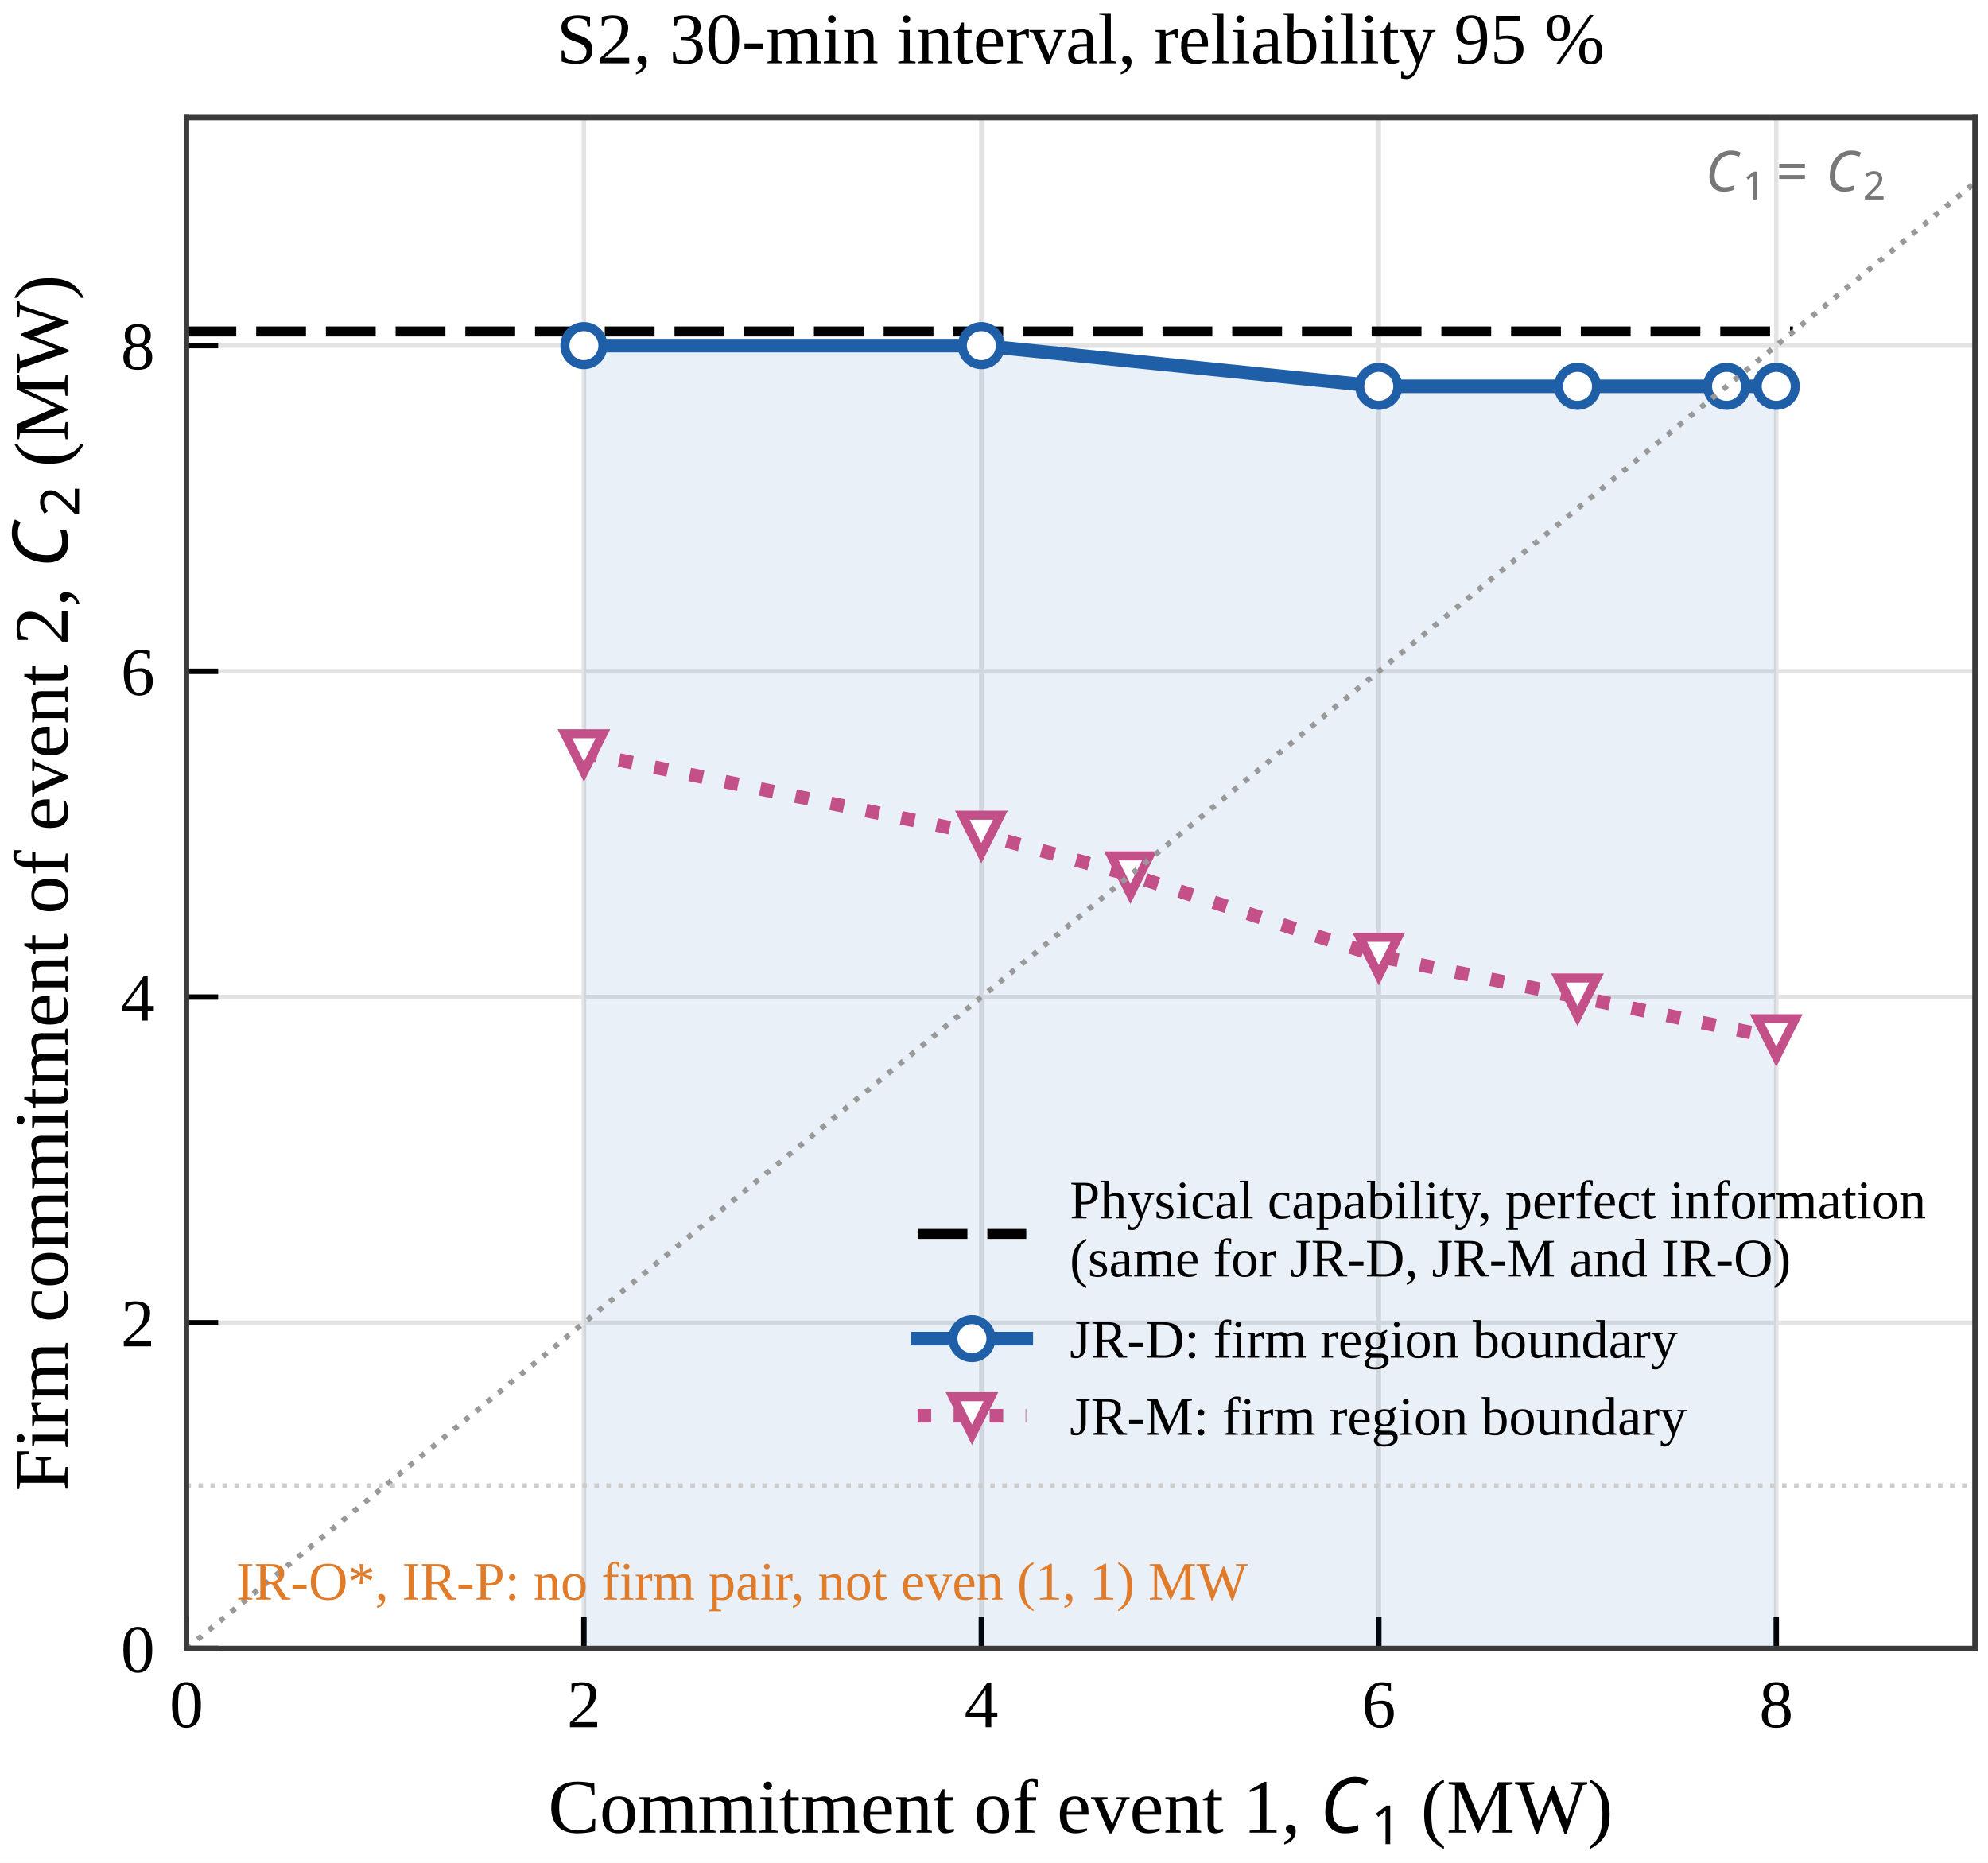
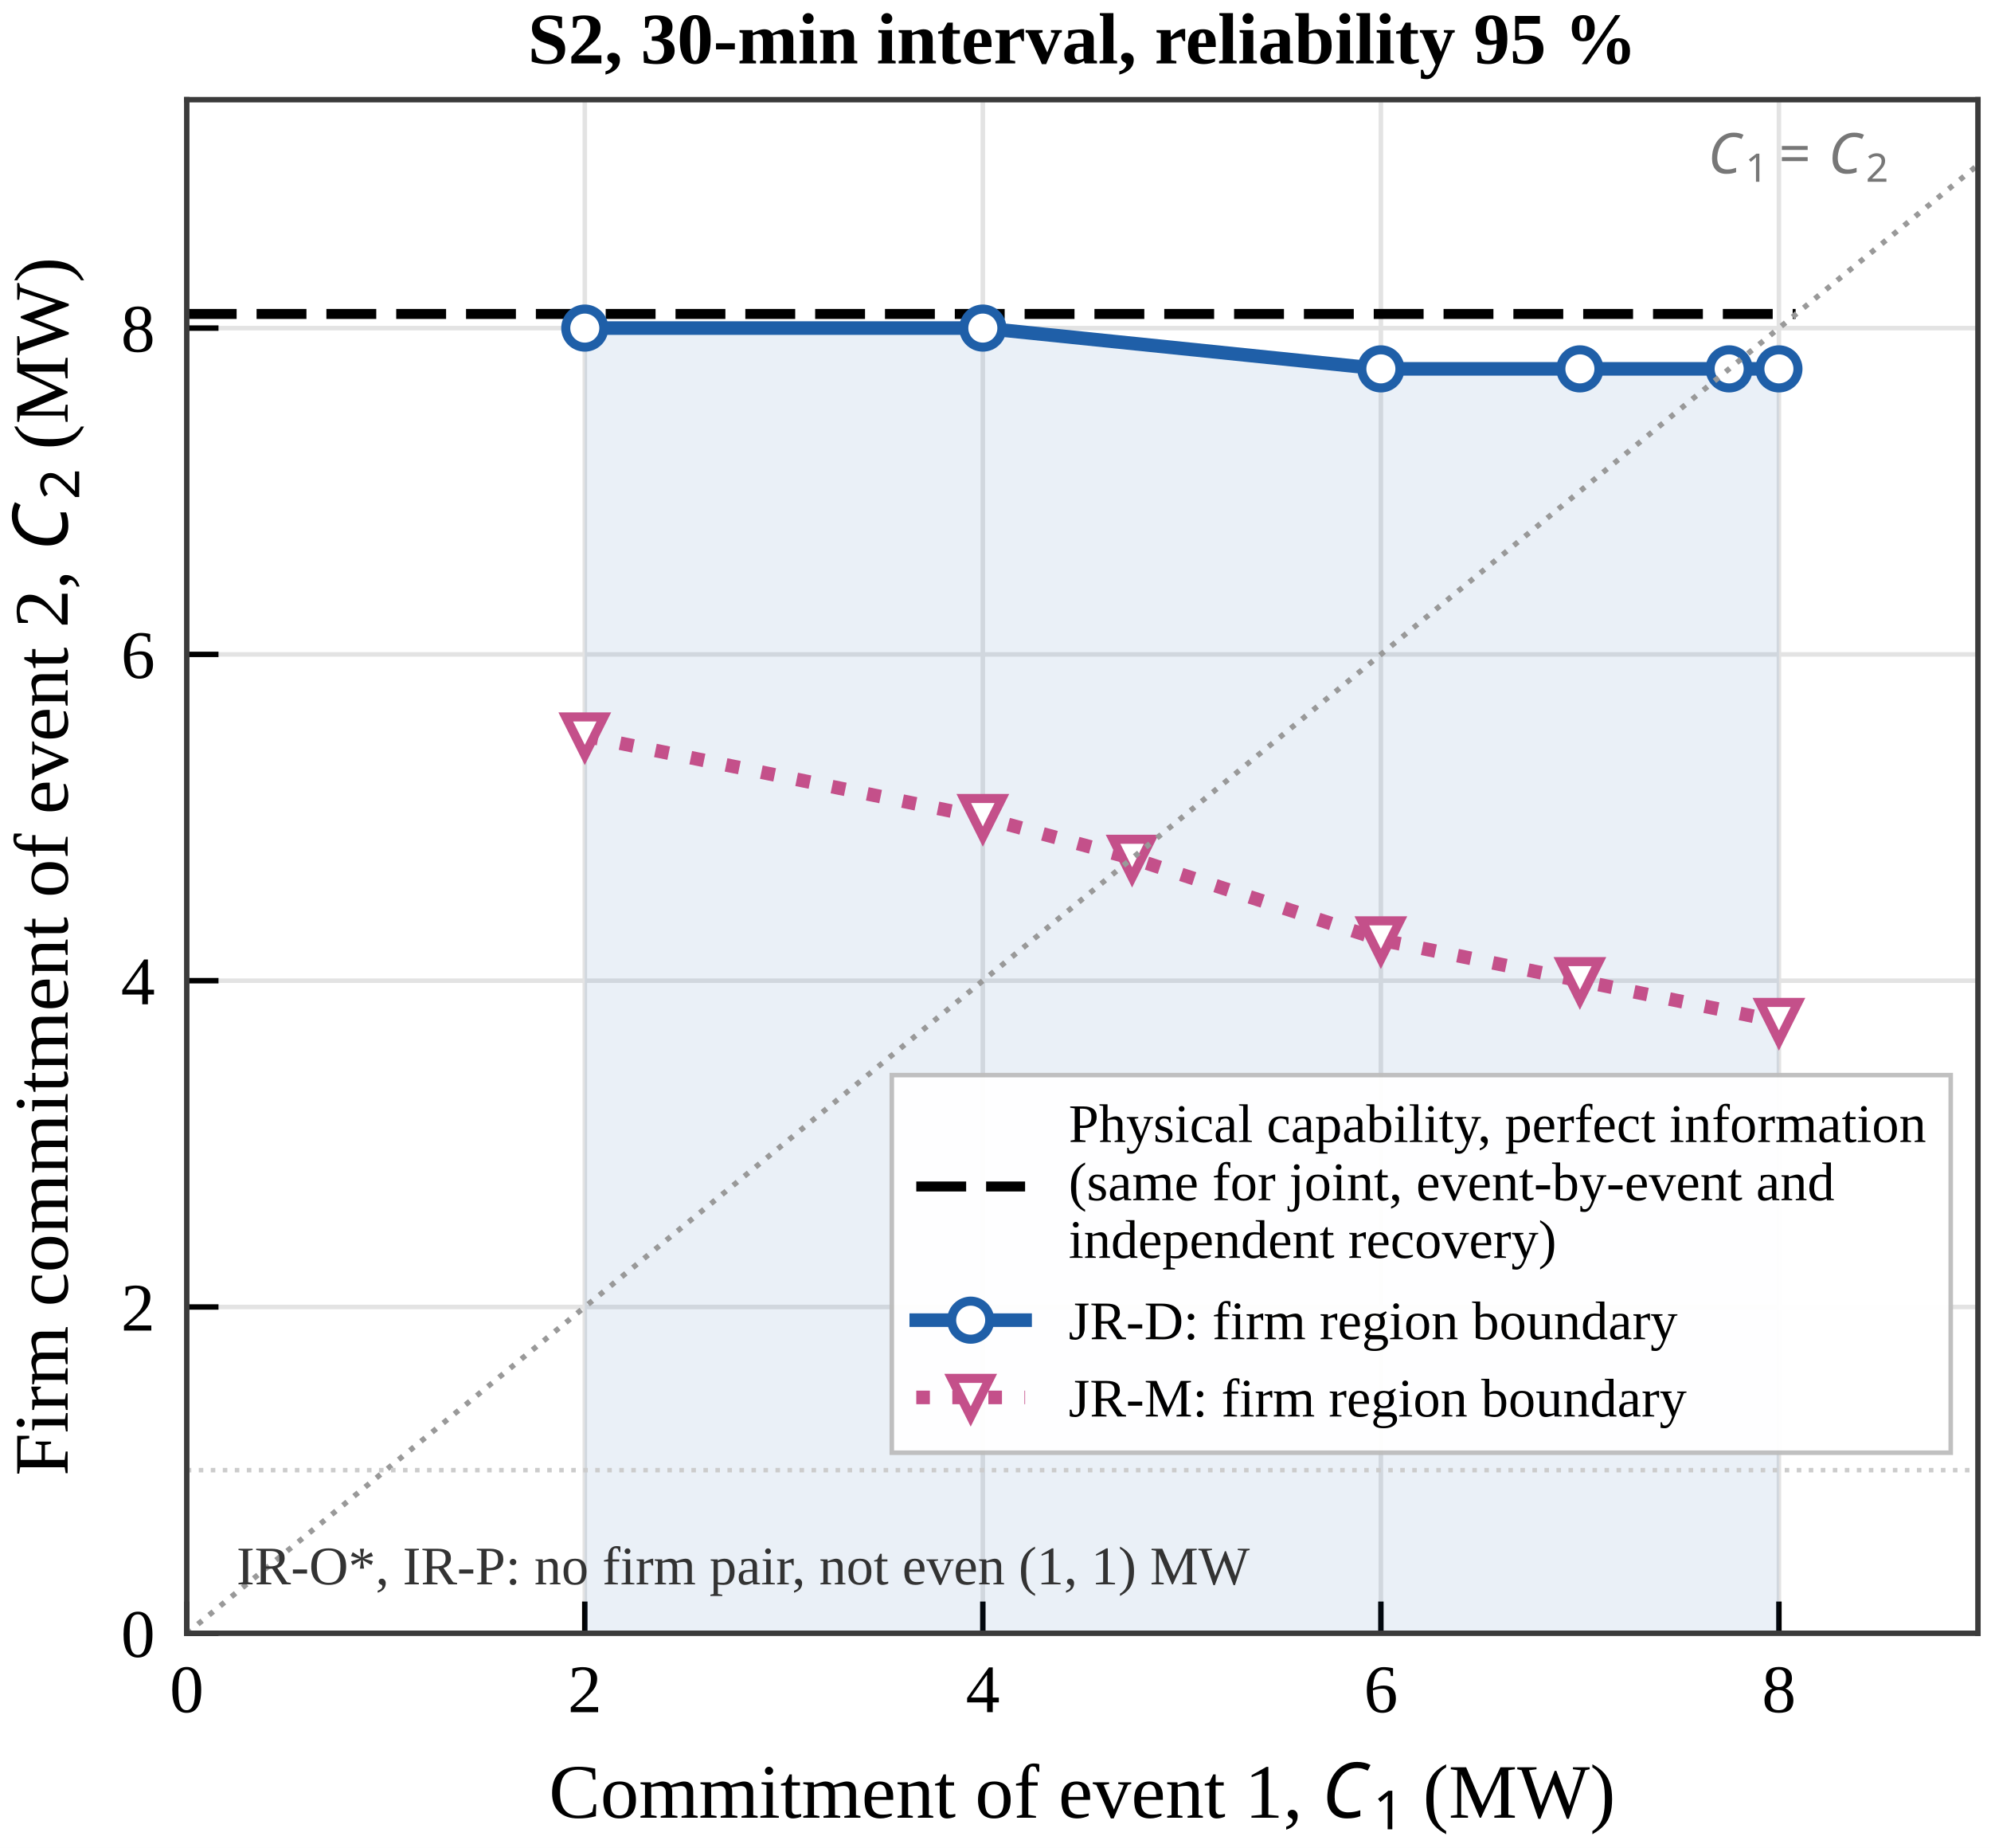
- <svg xmlns="http://www.w3.org/2000/svg" xmlns:xlink="http://www.w3.org/1999/xlink" width="219.567pt" height="205.747pt" viewBox="0 0 219.567 205.747" version="1.1">
+ <svg xmlns="http://www.w3.org/2000/svg" xmlns:xlink="http://www.w3.org/1999/xlink" width="219.567pt" height="203.747pt" viewBox="0 0 219.567 203.747" version="1.1">
  <defs>
    <style type="text/css">*{stroke-linejoin: round; stroke-linecap: butt}</style>
  </defs>
  <g id="figure_1">
    <g id="patch_1">
-       <path d="M 0 205.747  L 219.567 205.747  L 219.567 0  L 0 0  z " style="fill: #ffffff" />
+       <path d="M 0 203.747  L 219.567 203.747  L 219.567 0  L 0 0  z " style="fill: #ffffff" />
    </g>
    <g id="axes_1">
      <g id="patch_2">
-         <path d="M 20.595 182.083  L 218.127 182.083  L 218.127 12.991  L 20.595 12.991  z " style="fill: #ffffff" />
+         <path d="M 20.595 180.083  L 218.127 180.083  L 218.127 10.991  L 20.595 10.991  z " style="fill: #ffffff" />
      </g>
      <g id="matplotlib.axis_1">
        <g id="xtick_1">
          <g id="line2d_1">
-             <path d="M 20.595 182.083  L 20.595 12.991  " clip-path="url(#pc70b17fd23)" style="fill: none; stroke: #e3e3e3; stroke-width: 0.5; stroke-linecap: square" />
+             <path d="M 20.595 180.083  L 20.595 10.991  " clip-path="url(#pd956a6a7f2)" style="fill: none; stroke: #e3e3e3; stroke-width: 0.5; stroke-linecap: square" />
          </g>
          <g id="line2d_2">
            <defs>
-               <path id="m5e9fc54e44" d="M 0 0  L 0 -3.5  " style="stroke: #000000; stroke-width: 0.6" />
+               <path id="m04a5339776" d="M 0 0  L 0 -3.5  " style="stroke: #000000; stroke-width: 0.6" />
            </defs>
            <g>
-               <use xlink:href="#m5e9fc54e44" x="20.595" y="182.083" style="stroke: #000000; stroke-width: 0.6" />
+               <use xlink:href="#m04a5339776" x="20.595" y="180.083" style="stroke: #000000; stroke-width: 0.6" />
            </g>
          </g>
          <g id="text_1">
-             <text style="font-size: 7.5px; font-family: 'Liberation Serif', 'Times New Roman', 'DejaVu Serif', serif; text-anchor: middle" x="20.595" y="190.783" transform="rotate(-0 20.595 190.7834)">0</text>
+             <text style="font-size: 7.5px; font-family: 'Liberation Serif', 'Times New Roman', 'DejaVu Serif', serif; text-anchor: middle" x="20.595" y="188.783" transform="rotate(-0 20.595 188.7834)">0</text>
          </g>
        </g>
        <g id="xtick_2">
          <g id="line2d_3">
-             <path d="M 64.491 182.083  L 64.491 12.991  " clip-path="url(#pc70b17fd23)" style="fill: none; stroke: #e3e3e3; stroke-width: 0.5; stroke-linecap: square" />
+             <path d="M 64.491 180.083  L 64.491 10.991  " clip-path="url(#pd956a6a7f2)" style="fill: none; stroke: #e3e3e3; stroke-width: 0.5; stroke-linecap: square" />
          </g>
          <g id="line2d_4">
            <g>
-               <use xlink:href="#m5e9fc54e44" x="64.491" y="182.083" style="stroke: #000000; stroke-width: 0.6" />
+               <use xlink:href="#m04a5339776" x="64.491" y="180.083" style="stroke: #000000; stroke-width: 0.6" />
            </g>
          </g>
          <g id="text_2">
-             <text style="font-size: 7.5px; font-family: 'Liberation Serif', 'Times New Roman', 'DejaVu Serif', serif; text-anchor: middle" x="64.491" y="190.783" transform="rotate(-0 64.491 190.7834)">2</text>
+             <text style="font-size: 7.5px; font-family: 'Liberation Serif', 'Times New Roman', 'DejaVu Serif', serif; text-anchor: middle" x="64.491" y="188.783" transform="rotate(-0 64.491 188.7834)">2</text>
          </g>
        </g>
        <g id="xtick_3">
          <g id="line2d_5">
-             <path d="M 108.387 182.083  L 108.387 12.991  " clip-path="url(#pc70b17fd23)" style="fill: none; stroke: #e3e3e3; stroke-width: 0.5; stroke-linecap: square" />
+             <path d="M 108.387 180.083  L 108.387 10.991  " clip-path="url(#pd956a6a7f2)" style="fill: none; stroke: #e3e3e3; stroke-width: 0.5; stroke-linecap: square" />
          </g>
          <g id="line2d_6">
            <g>
-               <use xlink:href="#m5e9fc54e44" x="108.387" y="182.083" style="stroke: #000000; stroke-width: 0.6" />
+               <use xlink:href="#m04a5339776" x="108.387" y="180.083" style="stroke: #000000; stroke-width: 0.6" />
            </g>
          </g>
          <g id="text_3">
-             <text style="font-size: 7.5px; font-family: 'Liberation Serif', 'Times New Roman', 'DejaVu Serif', serif; text-anchor: middle" x="108.387" y="190.783" transform="rotate(-0 108.387 190.7834)">4</text>
+             <text style="font-size: 7.5px; font-family: 'Liberation Serif', 'Times New Roman', 'DejaVu Serif', serif; text-anchor: middle" x="108.387" y="188.783" transform="rotate(-0 108.387 188.7834)">4</text>
          </g>
        </g>
        <g id="xtick_4">
          <g id="line2d_7">
-             <path d="M 152.283 182.083  L 152.283 12.991  " clip-path="url(#pc70b17fd23)" style="fill: none; stroke: #e3e3e3; stroke-width: 0.5; stroke-linecap: square" />
+             <path d="M 152.283 180.083  L 152.283 10.991  " clip-path="url(#pd956a6a7f2)" style="fill: none; stroke: #e3e3e3; stroke-width: 0.5; stroke-linecap: square" />
          </g>
          <g id="line2d_8">
            <g>
-               <use xlink:href="#m5e9fc54e44" x="152.283" y="182.083" style="stroke: #000000; stroke-width: 0.6" />
+               <use xlink:href="#m04a5339776" x="152.283" y="180.083" style="stroke: #000000; stroke-width: 0.6" />
            </g>
          </g>
          <g id="text_4">
-             <text style="font-size: 7.5px; font-family: 'Liberation Serif', 'Times New Roman', 'DejaVu Serif', serif; text-anchor: middle" x="152.283" y="190.783" transform="rotate(-0 152.283 190.7834)">6</text>
+             <text style="font-size: 7.5px; font-family: 'Liberation Serif', 'Times New Roman', 'DejaVu Serif', serif; text-anchor: middle" x="152.283" y="188.783" transform="rotate(-0 152.283 188.7834)">6</text>
          </g>
        </g>
        <g id="xtick_5">
          <g id="line2d_9">
-             <path d="M 196.179 182.083  L 196.179 12.991  " clip-path="url(#pc70b17fd23)" style="fill: none; stroke: #e3e3e3; stroke-width: 0.5; stroke-linecap: square" />
+             <path d="M 196.179 180.083  L 196.179 10.991  " clip-path="url(#pd956a6a7f2)" style="fill: none; stroke: #e3e3e3; stroke-width: 0.5; stroke-linecap: square" />
          </g>
          <g id="line2d_10">
            <g>
-               <use xlink:href="#m5e9fc54e44" x="196.179" y="182.083" style="stroke: #000000; stroke-width: 0.6" />
+               <use xlink:href="#m04a5339776" x="196.179" y="180.083" style="stroke: #000000; stroke-width: 0.6" />
            </g>
          </g>
          <g id="text_5">
-             <text style="font-size: 7.5px; font-family: 'Liberation Serif', 'Times New Roman', 'DejaVu Serif', serif; text-anchor: middle" x="196.179" y="190.783" transform="rotate(-0 196.179 190.7834)">8</text>
+             <text style="font-size: 7.5px; font-family: 'Liberation Serif', 'Times New Roman', 'DejaVu Serif', serif; text-anchor: middle" x="196.179" y="188.783" transform="rotate(-0 196.179 188.7834)">8</text>
          </g>
        </g>
        <g id="text_6">
-           <g transform="translate(60.541 202.4371)">
+           <g transform="translate(60.541 200.4371)">
            <text>
              <tspan x="0" y="-0.016" style="font-size: 8.5px; font-family: 'Liberation Serif'">C</tspan>
              <tspan x="5.669" y="-0.016" style="font-size: 8.5px; font-family: 'Liberation Serif'">o</tspan>
              <tspan x="9.919" y="-0.016" style="font-size: 8.5px; font-family: 'Liberation Serif'">m</tspan>
              <tspan x="16.531" y="-0.016" style="font-size: 8.5px; font-family: 'Liberation Serif'">m</tspan>
              <tspan x="23.143" y="-0.016" style="font-size: 8.5px; font-family: 'Liberation Serif'">i</tspan>
              <tspan x="25.504" y="-0.016" style="font-size: 8.5px; font-family: 'Liberation Serif'">t</tspan>
              <tspan x="27.866" y="-0.016" style="font-size: 8.5px; font-family: 'Liberation Serif'">m</tspan>
              <tspan x="34.477" y="-0.016" style="font-size: 8.5px; font-family: 'Liberation Serif'">e</tspan>
              <tspan x="38.25" y="-0.016" style="font-size: 8.5px; font-family: 'Liberation Serif'">n</tspan>
              <tspan x="42.5" y="-0.016" style="font-size: 8.5px; font-family: 'Liberation Serif'">t</tspan>
              <tspan x="44.862" y="-0.016" style="font-size: 8.5px; font-family: 'Liberation Serif'"> </tspan>
              <tspan x="46.987" y="-0.016" style="font-size: 8.5px; font-family: 'Liberation Serif'">o</tspan>
              <tspan x="51.237" y="-0.016" style="font-size: 8.5px; font-family: 'Liberation Serif'">f</tspan>
              <tspan x="54.067" y="-0.016" style="font-size: 8.5px; font-family: 'Liberation Serif'"> </tspan>
              <tspan x="56.192" y="-0.016" style="font-size: 8.5px; font-family: 'Liberation Serif'">e</tspan>
              <tspan x="59.965" y="-0.016" style="font-size: 8.5px; font-family: 'Liberation Serif'">v</tspan>
              <tspan x="64.215" y="-0.016" style="font-size: 8.5px; font-family: 'Liberation Serif'">e</tspan>
              <tspan x="67.988" y="-0.016" style="font-size: 8.5px; font-family: 'Liberation Serif'">n</tspan>
              <tspan x="72.238" y="-0.016" style="font-size: 8.5px; font-family: 'Liberation Serif'">t</tspan>
              <tspan x="74.599" y="-0.016" style="font-size: 8.5px; font-family: 'Liberation Serif'"> </tspan>
              <tspan x="76.724" y="-0.016" style="font-size: 8.5px; font-family: 'Liberation Serif'">1</tspan>
              <tspan x="80.974" y="-0.016" style="font-size: 8.5px; font-family: 'Liberation Serif'">,</tspan>
              <tspan x="83.099" y="-0.016" style="font-size: 8.5px; font-family: 'Liberation Serif'"> </tspan>
              <tspan x="94.251" y="-0.016" style="font-size: 8.5px; font-family: 'Liberation Serif'"> </tspan>
              <tspan x="96.376" y="-0.016" style="font-size: 8.5px; font-family: 'Liberation Serif'">(</tspan>
              <tspan x="99.207" y="-0.016" style="font-size: 8.5px; font-family: 'Liberation Serif'">M</tspan>
              <tspan x="106.765" y="-0.016" style="font-size: 8.5px; font-family: 'Liberation Serif'">W</tspan>
              <tspan x="114.787" y="-0.016" style="font-size: 8.5px; font-family: 'Liberation Serif'">)</tspan>
              <tspan x="85.224" y="-0.016" style="font-style: italic; font-size: 8.5px; font-family: 'STIXGeneral'">C</tspan>
              <tspan x="90.894" y="1.259" style="font-size: 5.95px; font-family: 'STIXGeneral'">1</tspan>
            </text>
          </g>
        </g>
      </g>
      <g id="matplotlib.axis_2">
        <g id="ytick_1">
          <g id="line2d_11">
-             <path d="M 20.595 182.083  L 218.127 182.083  " clip-path="url(#pc70b17fd23)" style="fill: none; stroke: #e3e3e3; stroke-width: 0.5; stroke-linecap: square" />
+             <path d="M 20.595 180.083  L 218.127 180.083  " clip-path="url(#pd956a6a7f2)" style="fill: none; stroke: #e3e3e3; stroke-width: 0.5; stroke-linecap: square" />
          </g>
          <g id="line2d_12">
            <defs>
-               <path id="m185b2d02a7" d="M 0 0  L 3.5 0  " style="stroke: #000000; stroke-width: 0.6" />
+               <path id="m45d23c7f31" d="M 0 0  L 3.5 0  " style="stroke: #000000; stroke-width: 0.6" />
            </defs>
            <g>
-               <use xlink:href="#m185b2d02a7" x="20.595" y="182.083" style="stroke: #000000; stroke-width: 0.6" />
+               <use xlink:href="#m45d23c7f31" x="20.595" y="180.083" style="stroke: #000000; stroke-width: 0.6" />
            </g>
          </g>
          <g id="text_7">
-             <text style="font-size: 7.5px; font-family: 'Liberation Serif', 'Times New Roman', 'DejaVu Serif', serif; text-anchor: end" x="17.095" y="184.683" transform="rotate(-0 17.095 184.6833)">0</text>
+             <text style="font-size: 7.5px; font-family: 'Liberation Serif', 'Times New Roman', 'DejaVu Serif', serif; text-anchor: end" x="17.095" y="182.683" transform="rotate(-0 17.095 182.6833)">0</text>
          </g>
        </g>
        <g id="ytick_2">
          <g id="line2d_13">
-             <path d="M 20.595 146.106  L 218.127 146.106  " clip-path="url(#pc70b17fd23)" style="fill: none; stroke: #e3e3e3; stroke-width: 0.5; stroke-linecap: square" />
+             <path d="M 20.595 144.106  L 218.127 144.106  " clip-path="url(#pd956a6a7f2)" style="fill: none; stroke: #e3e3e3; stroke-width: 0.5; stroke-linecap: square" />
          </g>
          <g id="line2d_14">
            <g>
-               <use xlink:href="#m185b2d02a7" x="20.595" y="146.106" style="stroke: #000000; stroke-width: 0.6" />
+               <use xlink:href="#m45d23c7f31" x="20.595" y="144.106" style="stroke: #000000; stroke-width: 0.6" />
            </g>
          </g>
          <g id="text_8">
-             <text style="font-size: 7.5px; font-family: 'Liberation Serif', 'Times New Roman', 'DejaVu Serif', serif; text-anchor: end" x="17.095" y="148.706" transform="rotate(-0 17.095 148.7063)">2</text>
+             <text style="font-size: 7.5px; font-family: 'Liberation Serif', 'Times New Roman', 'DejaVu Serif', serif; text-anchor: end" x="17.095" y="146.706" transform="rotate(-0 17.095 146.7063)">2</text>
          </g>
        </g>
        <g id="ytick_3">
          <g id="line2d_15">
-             <path d="M 20.595 110.129  L 218.127 110.129  " clip-path="url(#pc70b17fd23)" style="fill: none; stroke: #e3e3e3; stroke-width: 0.5; stroke-linecap: square" />
+             <path d="M 20.595 108.129  L 218.127 108.129  " clip-path="url(#pd956a6a7f2)" style="fill: none; stroke: #e3e3e3; stroke-width: 0.5; stroke-linecap: square" />
          </g>
          <g id="line2d_16">
            <g>
-               <use xlink:href="#m185b2d02a7" x="20.595" y="110.129" style="stroke: #000000; stroke-width: 0.6" />
+               <use xlink:href="#m45d23c7f31" x="20.595" y="108.129" style="stroke: #000000; stroke-width: 0.6" />
            </g>
          </g>
          <g id="text_9">
-             <text style="font-size: 7.5px; font-family: 'Liberation Serif', 'Times New Roman', 'DejaVu Serif', serif; text-anchor: end" x="17.095" y="112.729" transform="rotate(-0 17.095 112.7293)">4</text>
+             <text style="font-size: 7.5px; font-family: 'Liberation Serif', 'Times New Roman', 'DejaVu Serif', serif; text-anchor: end" x="17.095" y="110.729" transform="rotate(-0 17.095 110.7293)">4</text>
          </g>
        </g>
        <g id="ytick_4">
          <g id="line2d_17">
-             <path d="M 20.595 74.152  L 218.127 74.152  " clip-path="url(#pc70b17fd23)" style="fill: none; stroke: #e3e3e3; stroke-width: 0.5; stroke-linecap: square" />
+             <path d="M 20.595 72.152  L 218.127 72.152  " clip-path="url(#pd956a6a7f2)" style="fill: none; stroke: #e3e3e3; stroke-width: 0.5; stroke-linecap: square" />
          </g>
          <g id="line2d_18">
            <g>
-               <use xlink:href="#m185b2d02a7" x="20.595" y="74.152" style="stroke: #000000; stroke-width: 0.6" />
+               <use xlink:href="#m45d23c7f31" x="20.595" y="72.152" style="stroke: #000000; stroke-width: 0.6" />
            </g>
          </g>
          <g id="text_10">
-             <text style="font-size: 7.5px; font-family: 'Liberation Serif', 'Times New Roman', 'DejaVu Serif', serif; text-anchor: end" x="17.095" y="76.752" transform="rotate(-0 17.095 76.75228)">6</text>
+             <text style="font-size: 7.5px; font-family: 'Liberation Serif', 'Times New Roman', 'DejaVu Serif', serif; text-anchor: end" x="17.095" y="74.752" transform="rotate(-0 17.095 74.75228)">6</text>
          </g>
        </g>
        <g id="ytick_5">
          <g id="line2d_19">
-             <path d="M 20.595 38.175  L 218.127 38.175  " clip-path="url(#pc70b17fd23)" style="fill: none; stroke: #e3e3e3; stroke-width: 0.5; stroke-linecap: square" />
+             <path d="M 20.595 36.175  L 218.127 36.175  " clip-path="url(#pd956a6a7f2)" style="fill: none; stroke: #e3e3e3; stroke-width: 0.5; stroke-linecap: square" />
          </g>
          <g id="line2d_20">
            <g>
-               <use xlink:href="#m185b2d02a7" x="20.595" y="38.175" style="stroke: #000000; stroke-width: 0.6" />
+               <use xlink:href="#m45d23c7f31" x="20.595" y="36.175" style="stroke: #000000; stroke-width: 0.6" />
            </g>
          </g>
          <g id="text_11">
-             <text style="font-size: 7.5px; font-family: 'Liberation Serif', 'Times New Roman', 'DejaVu Serif', serif; text-anchor: end" x="17.095" y="40.775" transform="rotate(-0 17.095 40.77526)">8</text>
+             <text style="font-size: 7.5px; font-family: 'Liberation Serif', 'Times New Roman', 'DejaVu Serif', serif; text-anchor: end" x="17.095" y="38.775" transform="rotate(-0 17.095 38.77526)">8</text>
          </g>
        </g>
        <g id="text_12">
-           <g transform="translate(7.475 164.7297) rotate(-90)">
+           <g transform="translate(7.475 162.7297) rotate(-90)">
            <text>
              <tspan x="0" y="-0.016" style="font-size: 8.5px; font-family: 'Liberation Serif'">F</tspan>
              <tspan x="4.727" y="-0.016" style="font-size: 8.5px; font-family: 'Liberation Serif'">i</tspan>
              <tspan x="7.089" y="-0.016" style="font-size: 8.5px; font-family: 'Liberation Serif'">r</tspan>
              <tspan x="9.919" y="-0.016" style="font-size: 8.5px; font-family: 'Liberation Serif'">m</tspan>
              <tspan x="16.531" y="-0.016" style="font-size: 8.5px; font-family: 'Liberation Serif'"> </tspan>
              <tspan x="18.656" y="-0.016" style="font-size: 8.5px; font-family: 'Liberation Serif'">c</tspan>
              <tspan x="22.429" y="-0.016" style="font-size: 8.5px; font-family: 'Liberation Serif'">o</tspan>
              <tspan x="26.679" y="-0.016" style="font-size: 8.5px; font-family: 'Liberation Serif'">m</tspan>
              <tspan x="33.29" y="-0.016" style="font-size: 8.5px; font-family: 'Liberation Serif'">m</tspan>
              <tspan x="39.902" y="-0.016" style="font-size: 8.5px; font-family: 'Liberation Serif'">i</tspan>
              <tspan x="42.263" y="-0.016" style="font-size: 8.5px; font-family: 'Liberation Serif'">t</tspan>
              <tspan x="44.625" y="-0.016" style="font-size: 8.5px; font-family: 'Liberation Serif'">m</tspan>
              <tspan x="51.237" y="-0.016" style="font-size: 8.5px; font-family: 'Liberation Serif'">e</tspan>
              <tspan x="55.009" y="-0.016" style="font-size: 8.5px; font-family: 'Liberation Serif'">n</tspan>
              <tspan x="59.259" y="-0.016" style="font-size: 8.5px; font-family: 'Liberation Serif'">t</tspan>
              <tspan x="61.621" y="-0.016" style="font-size: 8.5px; font-family: 'Liberation Serif'"> </tspan>
              <tspan x="63.746" y="-0.016" style="font-size: 8.5px; font-family: 'Liberation Serif'">o</tspan>
              <tspan x="67.996" y="-0.016" style="font-size: 8.5px; font-family: 'Liberation Serif'">f</tspan>
              <tspan x="70.826" y="-0.016" style="font-size: 8.5px; font-family: 'Liberation Serif'"> </tspan>
              <tspan x="72.951" y="-0.016" style="font-size: 8.5px; font-family: 'Liberation Serif'">e</tspan>
              <tspan x="76.724" y="-0.016" style="font-size: 8.5px; font-family: 'Liberation Serif'">v</tspan>
              <tspan x="80.974" y="-0.016" style="font-size: 8.5px; font-family: 'Liberation Serif'">e</tspan>
              <tspan x="84.747" y="-0.016" style="font-size: 8.5px; font-family: 'Liberation Serif'">n</tspan>
              <tspan x="88.997" y="-0.016" style="font-size: 8.5px; font-family: 'Liberation Serif'">t</tspan>
              <tspan x="91.358" y="-0.016" style="font-size: 8.5px; font-family: 'Liberation Serif'"> </tspan>
              <tspan x="93.483" y="-0.016" style="font-size: 8.5px; font-family: 'Liberation Serif'">2</tspan>
              <tspan x="97.733" y="-0.016" style="font-size: 8.5px; font-family: 'Liberation Serif'">,</tspan>
              <tspan x="99.858" y="-0.016" style="font-size: 8.5px; font-family: 'Liberation Serif'"> </tspan>
              <tspan x="111.011" y="-0.016" style="font-size: 8.5px; font-family: 'Liberation Serif'"> </tspan>
              <tspan x="113.136" y="-0.016" style="font-size: 8.5px; font-family: 'Liberation Serif'">(</tspan>
              <tspan x="115.966" y="-0.016" style="font-size: 8.5px; font-family: 'Liberation Serif'">M</tspan>
              <tspan x="123.524" y="-0.016" style="font-size: 8.5px; font-family: 'Liberation Serif'">W</tspan>
              <tspan x="131.547" y="-0.016" style="font-size: 8.5px; font-family: 'Liberation Serif'">)</tspan>
              <tspan x="101.983" y="-0.016" style="font-style: italic; font-size: 8.5px; font-family: 'STIXGeneral'">C</tspan>
              <tspan x="107.653" y="1.259" style="font-size: 5.95px; font-family: 'STIXGeneral'">2</tspan>
            </text>
          </g>
        </g>
      </g>
      <g id="FillBetweenPolyCollection_1">
        <defs>
-           <path id="md68f388bf7" d="M 64.491 -167.572  L 64.491 -23.664  L 108.387 -23.664  L 152.283 -23.664  L 174.231 -23.664  L 190.692 -23.664  L 196.179 -23.664  L 196.179 -163.075  L 196.179 -163.075  L 190.692 -163.075  L 174.231 -163.075  L 152.283 -163.075  L 108.387 -167.572  L 64.491 -167.572  z " />
+           <path id="m173a0a7b82" d="M 64.491 -167.572  L 64.491 -23.664  L 108.387 -23.664  L 152.283 -23.664  L 174.231 -23.664  L 190.692 -23.664  L 196.179 -23.664  L 196.179 -163.075  L 196.179 -163.075  L 190.692 -163.075  L 174.231 -163.075  L 152.283 -163.075  L 108.387 -167.572  L 64.491 -167.572  z " />
        </defs>
-         <g clip-path="url(#pc70b17fd23)">
-           <use xlink:href="#md68f388bf7" x="0" y="205.747" style="fill: #1f5fa8; fill-opacity: 0.09" />
+         <g clip-path="url(#pd956a6a7f2)">
+           <use xlink:href="#m173a0a7b82" x="0" y="203.747" style="fill: #1f5fa8; fill-opacity: 0.09" />
        </g>
      </g>
      <g id="line2d_21">
-         <path d="M 20.595 36.613  L 31.569 36.613  L 42.543 36.613  L 53.517 36.613  L 64.491 36.613  L 75.465 36.613  L 86.439 36.613  L 97.413 36.613  L 108.387 36.613  L 119.361 36.613  L 130.335 36.613  L 141.309 36.613  L 152.283 36.613  L 163.257 36.613  L 174.231 36.613  L 185.205 36.613  L 196.179 36.613  L 198.021 36.613  " clip-path="url(#pc70b17fd23)" style="fill: none; stroke-dasharray: 5.5,2.2; stroke-dashoffset: 0; stroke: #000000; stroke-width: 1.1" />
+         <path d="M 20.595 34.613  L 31.569 34.613  L 42.543 34.613  L 53.517 34.613  L 64.491 34.613  L 75.465 34.613  L 86.439 34.613  L 97.413 34.613  L 108.387 34.613  L 119.361 34.613  L 130.335 34.613  L 141.309 34.613  L 152.283 34.613  L 163.257 34.613  L 174.231 34.613  L 185.205 34.613  L 196.179 34.613  L 198.021 34.613  " clip-path="url(#pd956a6a7f2)" style="fill: none; stroke-dasharray: 5.5,2.2; stroke-dashoffset: 0; stroke: #000000; stroke-width: 1.1" />
      </g>
      <g id="line2d_22">
-         <path d="M 64.491 38.175  L 108.387 38.175  L 152.283 42.672  L 174.231 42.672  L 190.692 42.672  L 196.179 42.672  " clip-path="url(#pc70b17fd23)" style="fill: none; stroke: #1f5fa8; stroke-width: 1.5; stroke-linecap: square" />
+         <path d="M 64.491 36.175  L 108.387 36.175  L 152.283 40.672  L 174.231 40.672  L 190.692 40.672  L 196.179 40.672  " clip-path="url(#pd956a6a7f2)" style="fill: none; stroke: #1f5fa8; stroke-width: 1.5; stroke-linecap: square" />
        <defs>
-           <path id="mdf7c3c8510" d="M 0 2.1  C 0.557 2.1 1.091 1.879 1.485 1.485  C 1.879 1.091 2.1 0.557 2.1 0  C 2.1 -0.557 1.879 -1.091 1.485 -1.485  C 1.091 -1.879 0.557 -2.1 0 -2.1  C -0.557 -2.1 -1.091 -1.879 -1.485 -1.485  C -1.879 -1.091 -2.1 -0.557 -2.1 0  C -2.1 0.557 -1.879 1.091 -1.485 1.485  C -1.091 1.879 -0.557 2.1 0 2.1  z " style="stroke: #1f5fa8" />
+           <path id="m86e93cc370" d="M 0 2.1  C 0.557 2.1 1.091 1.879 1.485 1.485  C 1.879 1.091 2.1 0.557 2.1 0  C 2.1 -0.557 1.879 -1.091 1.485 -1.485  C 1.091 -1.879 0.557 -2.1 0 -2.1  C -0.557 -2.1 -1.091 -1.879 -1.485 -1.485  C -1.879 -1.091 -2.1 -0.557 -2.1 0  C -2.1 0.557 -1.879 1.091 -1.485 1.485  C -1.091 1.879 -0.557 2.1 0 2.1  z " style="stroke: #1f5fa8" />
        </defs>
-         <g clip-path="url(#pc70b17fd23)">
-           <use xlink:href="#mdf7c3c8510" x="64.491" y="38.175" style="fill: #ffffff; stroke: #1f5fa8" />
-           <use xlink:href="#mdf7c3c8510" x="108.387" y="38.175" style="fill: #ffffff; stroke: #1f5fa8" />
-           <use xlink:href="#mdf7c3c8510" x="152.283" y="42.672" style="fill: #ffffff; stroke: #1f5fa8" />
-           <use xlink:href="#mdf7c3c8510" x="174.231" y="42.672" style="fill: #ffffff; stroke: #1f5fa8" />
-           <use xlink:href="#mdf7c3c8510" x="190.692" y="42.672" style="fill: #ffffff; stroke: #1f5fa8" />
-           <use xlink:href="#mdf7c3c8510" x="196.179" y="42.672" style="fill: #ffffff; stroke: #1f5fa8" />
+         <g clip-path="url(#pd956a6a7f2)">
+           <use xlink:href="#m86e93cc370" x="64.491" y="36.175" style="fill: #ffffff; stroke: #1f5fa8" />
+           <use xlink:href="#m86e93cc370" x="108.387" y="36.175" style="fill: #ffffff; stroke: #1f5fa8" />
+           <use xlink:href="#m86e93cc370" x="152.283" y="40.672" style="fill: #ffffff; stroke: #1f5fa8" />
+           <use xlink:href="#m86e93cc370" x="174.231" y="40.672" style="fill: #ffffff; stroke: #1f5fa8" />
+           <use xlink:href="#m86e93cc370" x="190.692" y="40.672" style="fill: #ffffff; stroke: #1f5fa8" />
+           <use xlink:href="#m86e93cc370" x="196.179" y="40.672" style="fill: #ffffff; stroke: #1f5fa8" />
        </g>
      </g>
      <g id="line2d_23">
-         <path d="M 64.491 83.146  L 108.387 92.141  L 124.848 96.638  L 152.283 105.632  L 174.231 110.129  L 196.179 114.626  " clip-path="url(#pc70b17fd23)" style="fill: none; stroke-dasharray: 1.5,2.475; stroke-dashoffset: 0; stroke: #c4508a; stroke-width: 1.5" />
+         <path d="M 64.491 81.146  L 108.387 90.141  L 124.848 94.638  L 152.283 103.632  L 174.231 108.129  L 196.179 112.626  " clip-path="url(#pd956a6a7f2)" style="fill: none; stroke-dasharray: 1.5,2.475; stroke-dashoffset: 0; stroke: #c4508a; stroke-width: 1.5" />
        <defs>
-           <path id="m119f57609a" d="M -0 2.1  L 2.1 -2.1  L -2.1 -2.1  z " style="stroke: #c4508a; stroke-linejoin: miter" />
+           <path id="mbe32d207a6" d="M -0 2.1  L 2.1 -2.1  L -2.1 -2.1  z " style="stroke: #c4508a; stroke-linejoin: miter" />
        </defs>
-         <g clip-path="url(#pc70b17fd23)">
-           <use xlink:href="#m119f57609a" x="64.491" y="83.146" style="fill: #ffffff; stroke: #c4508a; stroke-linejoin: miter" />
-           <use xlink:href="#m119f57609a" x="108.387" y="92.141" style="fill: #ffffff; stroke: #c4508a; stroke-linejoin: miter" />
-           <use xlink:href="#m119f57609a" x="124.848" y="96.638" style="fill: #ffffff; stroke: #c4508a; stroke-linejoin: miter" />
-           <use xlink:href="#m119f57609a" x="152.283" y="105.632" style="fill: #ffffff; stroke: #c4508a; stroke-linejoin: miter" />
-           <use xlink:href="#m119f57609a" x="174.231" y="110.129" style="fill: #ffffff; stroke: #c4508a; stroke-linejoin: miter" />
-           <use xlink:href="#m119f57609a" x="196.179" y="114.626" style="fill: #ffffff; stroke: #c4508a; stroke-linejoin: miter" />
+         <g clip-path="url(#pd956a6a7f2)">
+           <use xlink:href="#mbe32d207a6" x="64.491" y="81.146" style="fill: #ffffff; stroke: #c4508a; stroke-linejoin: miter" />
+           <use xlink:href="#mbe32d207a6" x="108.387" y="90.141" style="fill: #ffffff; stroke: #c4508a; stroke-linejoin: miter" />
+           <use xlink:href="#mbe32d207a6" x="124.848" y="94.638" style="fill: #ffffff; stroke: #c4508a; stroke-linejoin: miter" />
+           <use xlink:href="#mbe32d207a6" x="152.283" y="103.632" style="fill: #ffffff; stroke: #c4508a; stroke-linejoin: miter" />
+           <use xlink:href="#mbe32d207a6" x="174.231" y="108.129" style="fill: #ffffff; stroke: #c4508a; stroke-linejoin: miter" />
+           <use xlink:href="#mbe32d207a6" x="196.179" y="112.626" style="fill: #ffffff; stroke: #c4508a; stroke-linejoin: miter" />
        </g>
      </g>
      <g id="line2d_24">
-         <path d="M 20.595 182.083  L 218.127 20.187  " clip-path="url(#pc70b17fd23)" style="fill: none; stroke-dasharray: 0.6,0.99; stroke-dashoffset: 0; stroke: #999999; stroke-width: 0.6" />
+         <path d="M 20.595 180.083  L 218.127 18.187  " clip-path="url(#pd956a6a7f2)" style="fill: none; stroke-dasharray: 0.6,0.99; stroke-dashoffset: 0; stroke: #999999; stroke-width: 0.6" />
      </g>
      <g id="line2d_25">
-         <path d="M 20.595 164.095  L 218.127 164.095  " clip-path="url(#pc70b17fd23)" style="fill: none; stroke-dasharray: 0.5,0.825; stroke-dashoffset: 0; stroke: #cccccc; stroke-width: 0.5" />
+         <path d="M 20.595 162.095  L 218.127 162.095  " clip-path="url(#pd956a6a7f2)" style="fill: none; stroke-dasharray: 0.5,0.825; stroke-dashoffset: 0; stroke: #cccccc; stroke-width: 0.5" />
      </g>
      <g id="patch_3">
-         <path d="M 20.595 182.083  L 20.595 12.991  " style="fill: none; stroke: #3b3b3b; stroke-width: 0.6; stroke-linejoin: miter; stroke-linecap: square" />
+         <path d="M 20.595 180.083  L 20.595 10.991  " style="fill: none; stroke: #3b3b3b; stroke-width: 0.6; stroke-linejoin: miter; stroke-linecap: square" />
      </g>
      <g id="patch_4">
-         <path d="M 218.127 182.083  L 218.127 12.991  " style="fill: none; stroke: #3b3b3b; stroke-width: 0.6; stroke-linejoin: miter; stroke-linecap: square" />
+         <path d="M 218.127 180.083  L 218.127 10.991  " style="fill: none; stroke: #3b3b3b; stroke-width: 0.6; stroke-linejoin: miter; stroke-linecap: square" />
      </g>
      <g id="patch_5">
-         <path d="M 20.595 182.083  L 218.127 182.083  " style="fill: none; stroke: #3b3b3b; stroke-width: 0.6; stroke-linejoin: miter; stroke-linecap: square" />
+         <path d="M 20.595 180.083  L 218.127 180.083  " style="fill: none; stroke: #3b3b3b; stroke-width: 0.6; stroke-linejoin: miter; stroke-linecap: square" />
      </g>
      <g id="patch_6">
-         <path d="M 20.595 12.991  L 218.127 12.991  " style="fill: none; stroke: #3b3b3b; stroke-width: 0.6; stroke-linejoin: miter; stroke-linecap: square" />
+         <path d="M 20.595 10.991  L 218.127 10.991  " style="fill: none; stroke: #3b3b3b; stroke-width: 0.6; stroke-linejoin: miter; stroke-linecap: square" />
      </g>
      <g id="text_13">
-         <g style="fill: #777777" transform="translate(188.3484 21.9855)">
+         <g style="fill: #777777" transform="translate(188.3484 19.9855)">
          <text>
            <tspan x="0" y="-0.875" style="font-style: italic; font-size: 6.2px; font-family: 'STIXGeneral'; fill: #777777">C</tspan>
            <tspan x="13.29" y="-0.875" style="font-style: italic; font-size: 6.2px; font-family: 'STIXGeneral'; fill: #777777">C</tspan>
            <tspan x="4.127" y="0.055" style="font-size: 4.34px; font-family: 'STIXGeneral'; fill: #777777">1</tspan>
            <tspan x="17.417" y="0.055" style="font-size: 4.34px; font-family: 'STIXGeneral'; fill: #777777">2</tspan>
            <tspan x="7.812" y="-0.875" style="font-size: 6.2px; font-family: 'STIXGeneral'; fill: #777777">=</tspan>
          </text>
        </g>
      </g>
      <g id="text_14">
-         <text style="font-size: 6px; font-family: 'Liberation Serif', 'Times New Roman', 'DejaVu Serif', serif; text-anchor: start; fill: #e07b2a" x="26.082" y="176.687" transform="rotate(-0 26.082 176.6867)">IR-O*, IR-P: no firm pair, not even (1, 1) MW</text>
+         <text style="font-size: 6px; font-family: 'Liberation Serif', 'Times New Roman', 'DejaVu Serif', serif; text-anchor: start; fill: #333333" x="26.082" y="174.687" transform="rotate(-0 26.082 174.6867)">IR-O*, IR-P: no firm pair, not even (1, 1) MW</text>
      </g>
      <g id="text_15">
-         <text style="font-size: 8px; font-family: 'Liberation Serif', 'Times New Roman', 'DejaVu Serif', serif; text-anchor: middle" x="119.361" y="6.991" transform="rotate(-0 119.361 6.99125)">S2, 30-min interval, reliability 95 %</text>
+         <text style="font-weight: 700; font-size: 8px; font-family: 'Liberation Serif', 'Times New Roman', 'DejaVu Serif', serif; text-anchor: middle" x="119.361" y="6.991" transform="rotate(-0 119.361 6.99125)">S2, 30-min interval, reliability 95 %</text>
      </g>
      <g id="legend_1">
+         <g id="patch_7">
+           <path d="M 98.347 160.174  L 215.127 160.174  L 215.127 118.54  L 98.347 118.54  z " style="fill: #ffffff; opacity: 0.95; stroke: #bdbdbd; stroke-width: 0.5; stroke-linejoin: miter" />
+         </g>
        <g id="line2d_26">
-           <path d="M 101.347 136.298  L 107.347 136.298  L 113.347 136.298  " style="fill: none; stroke-dasharray: 5.5,2.2; stroke-dashoffset: 0; stroke: #000000; stroke-width: 1.1" />
+           <path d="M 101.047 130.82  L 107.047 130.82  L 113.047 130.82  " style="fill: none; stroke-dasharray: 5.5,2.2; stroke-dashoffset: 0; stroke: #000000; stroke-width: 1.1" />
        </g>
        <g id="text_16">
-           <text style="font-size: 6px; font-family: 'Liberation Serif', 'Times New Roman', 'DejaVu Serif', serif" transform="translate(118.1473 134.5721)">Physical capability, perfect information</text>
-           <text style="font-size: 6px; font-family: 'Liberation Serif', 'Times New Roman', 'DejaVu Serif', serif" transform="translate(118.1473 140.9908)">(same for JR-D, JR-M and IR-O)</text>
+           <text style="font-size: 6px; font-family: 'Liberation Serif', 'Times New Roman', 'DejaVu Serif', serif" transform="translate(117.8473 125.9143)">Physical capability, perfect information</text>
+           <text style="font-size: 6px; font-family: 'Liberation Serif', 'Times New Roman', 'DejaVu Serif', serif" transform="translate(117.8473 132.3331)">(same for joint, event-by-event and</text>
+           <text style="font-size: 6px; font-family: 'Liberation Serif', 'Times New Roman', 'DejaVu Serif', serif" transform="translate(117.8473 138.6908)">independent recovery)</text>
        </g>
        <g id="line2d_27">
-           <path d="M 101.347 147.86  L 107.347 147.86  L 113.347 147.86  " style="fill: none; stroke: #1f5fa8; stroke-width: 1.5; stroke-linecap: square" />
+           <path d="M 101.047 145.56  L 107.047 145.56  L 113.047 145.56  " style="fill: none; stroke: #1f5fa8; stroke-width: 1.5; stroke-linecap: square" />
          <g>
-             <use xlink:href="#mdf7c3c8510" x="107.347" y="147.86" style="fill: #ffffff; stroke: #1f5fa8" />
+             <use xlink:href="#m86e93cc370" x="107.047" y="145.56" style="fill: #ffffff; stroke: #1f5fa8" />
          </g>
        </g>
        <g id="text_17">
-           <text style="font-size: 6px; font-family: 'Liberation Serif', 'Times New Roman', 'DejaVu Serif', serif; text-anchor: start" x="118.147" y="149.96" transform="rotate(-0 118.1473 149.9598)">JR-D: firm region boundary</text>
+           <text style="font-size: 6px; font-family: 'Liberation Serif', 'Times New Roman', 'DejaVu Serif', serif; text-anchor: start" x="117.847" y="147.66" transform="rotate(-0 117.8473 147.6598)">JR-D: firm region boundary</text>
        </g>
        <g id="line2d_28">
-           <path d="M 101.347 156.379  L 107.347 156.379  L 113.347 156.379  " style="fill: none; stroke-dasharray: 1.5,2.475; stroke-dashoffset: 0; stroke: #c4508a; stroke-width: 1.5" />
+           <path d="M 101.047 154.079  L 107.047 154.079  L 113.047 154.079  " style="fill: none; stroke-dasharray: 1.5,2.475; stroke-dashoffset: 0; stroke: #c4508a; stroke-width: 1.5" />
          <g>
-             <use xlink:href="#m119f57609a" x="107.347" y="156.379" style="fill: #ffffff; stroke: #c4508a; stroke-linejoin: miter" />
+             <use xlink:href="#mbe32d207a6" x="107.047" y="154.079" style="fill: #ffffff; stroke: #c4508a; stroke-linejoin: miter" />
          </g>
        </g>
        <g id="text_18">
-           <text style="font-size: 6px; font-family: 'Liberation Serif', 'Times New Roman', 'DejaVu Serif', serif; text-anchor: start" x="118.147" y="158.479" transform="rotate(-0 118.1473 158.4791)">JR-M: firm region boundary</text>
+           <text style="font-size: 6px; font-family: 'Liberation Serif', 'Times New Roman', 'DejaVu Serif', serif; text-anchor: start" x="117.847" y="156.179" transform="rotate(-0 117.8473 156.1791)">JR-M: firm region boundary</text>
        </g>
      </g>
    </g>
  </g>
  <defs>
-     <clipPath id="pc70b17fd23">
-       <rect x="20.595" y="12.991" width="197.532" height="169.092" />
+     <clipPath id="pd956a6a7f2">
+       <rect x="20.595" y="10.991" width="197.532" height="169.092" />
    </clipPath>
  </defs>
</svg>
